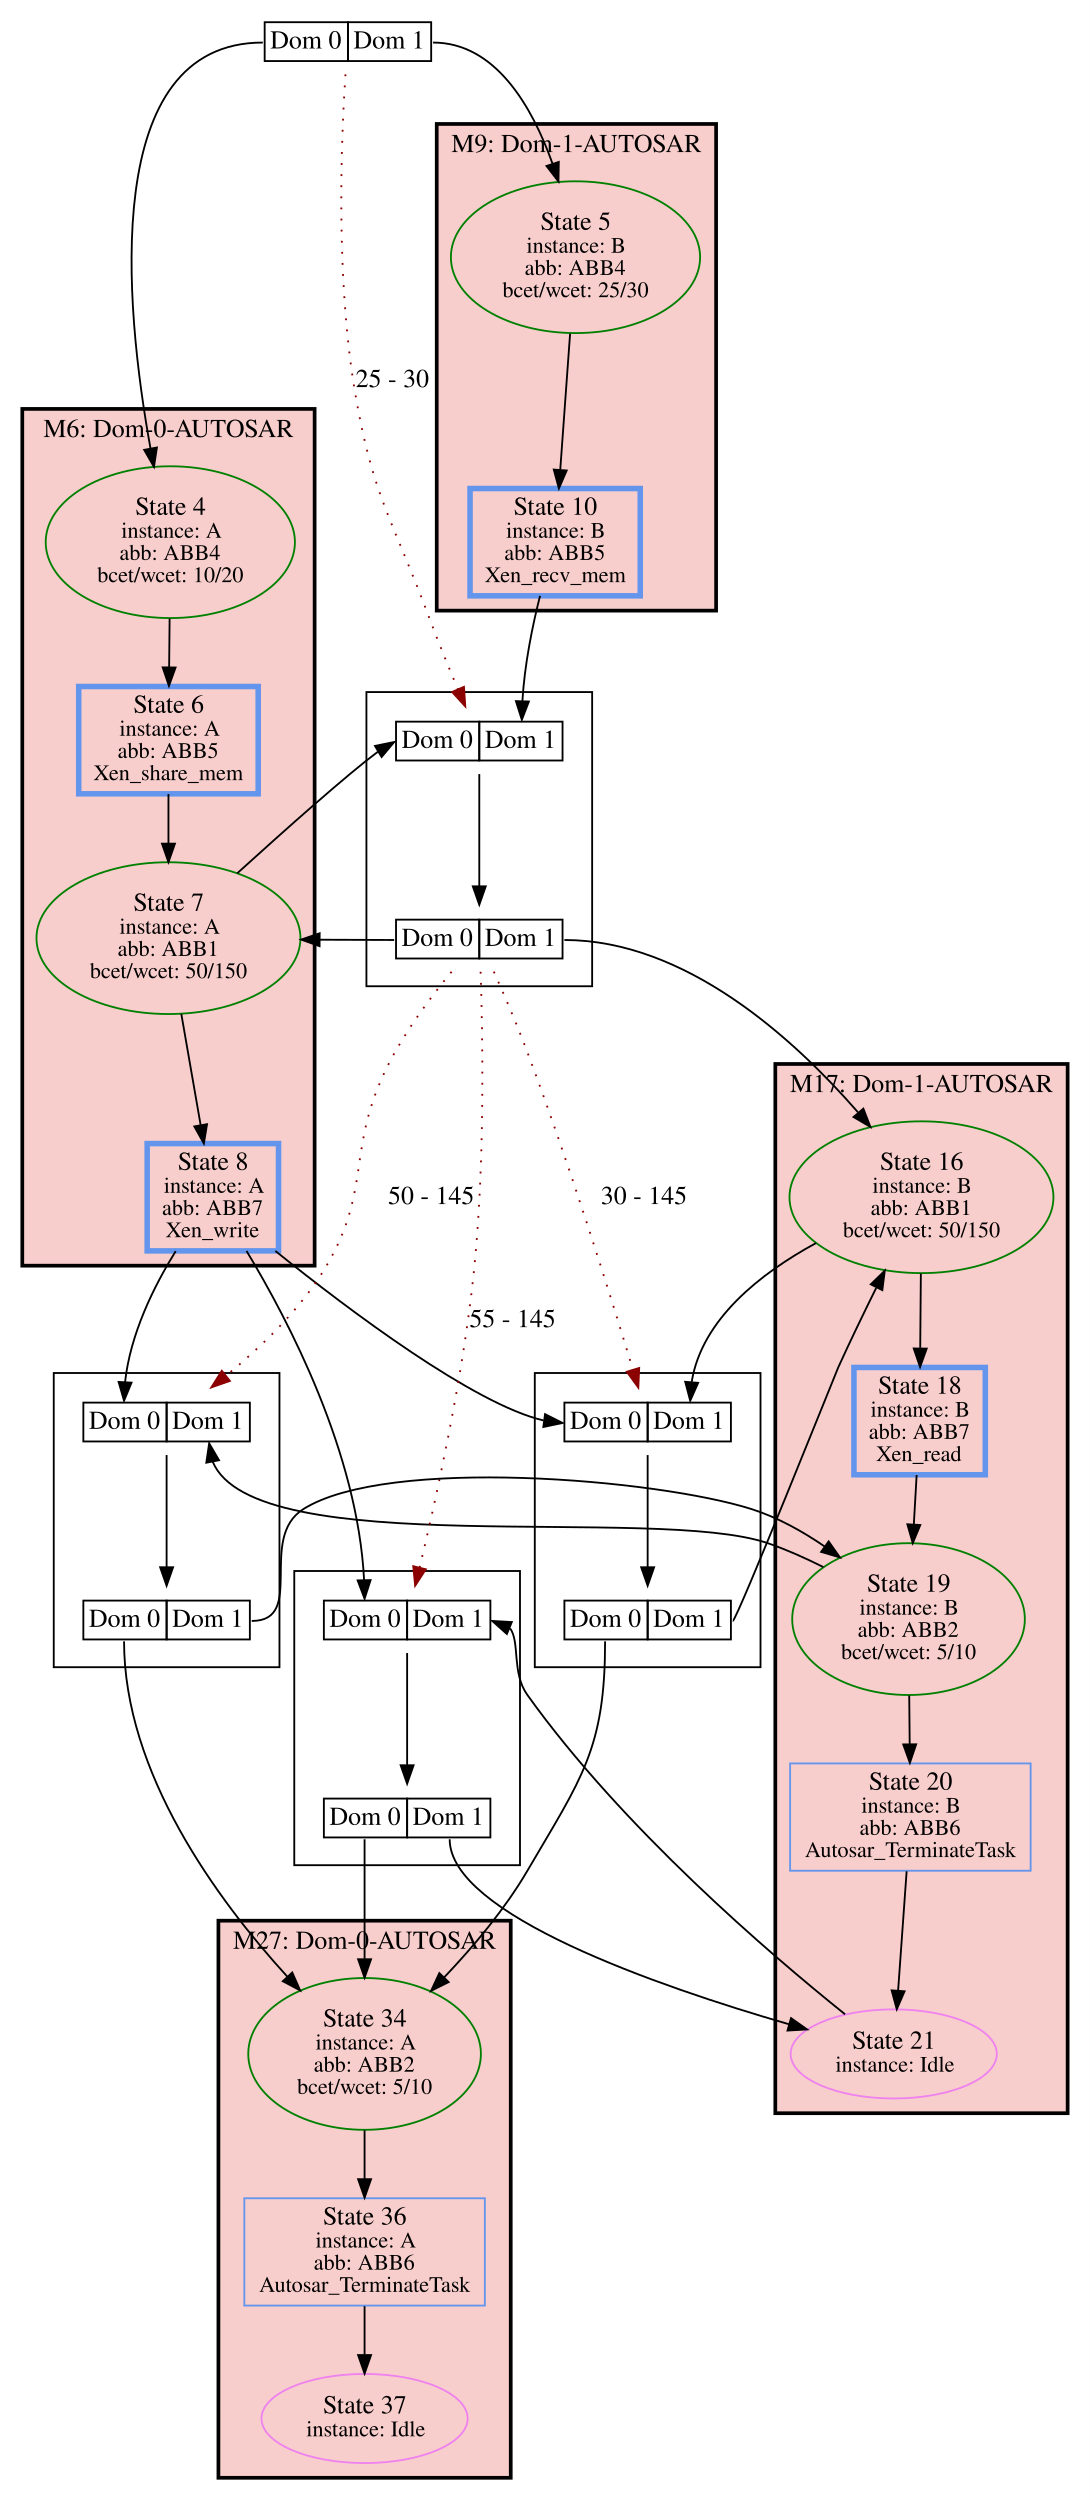
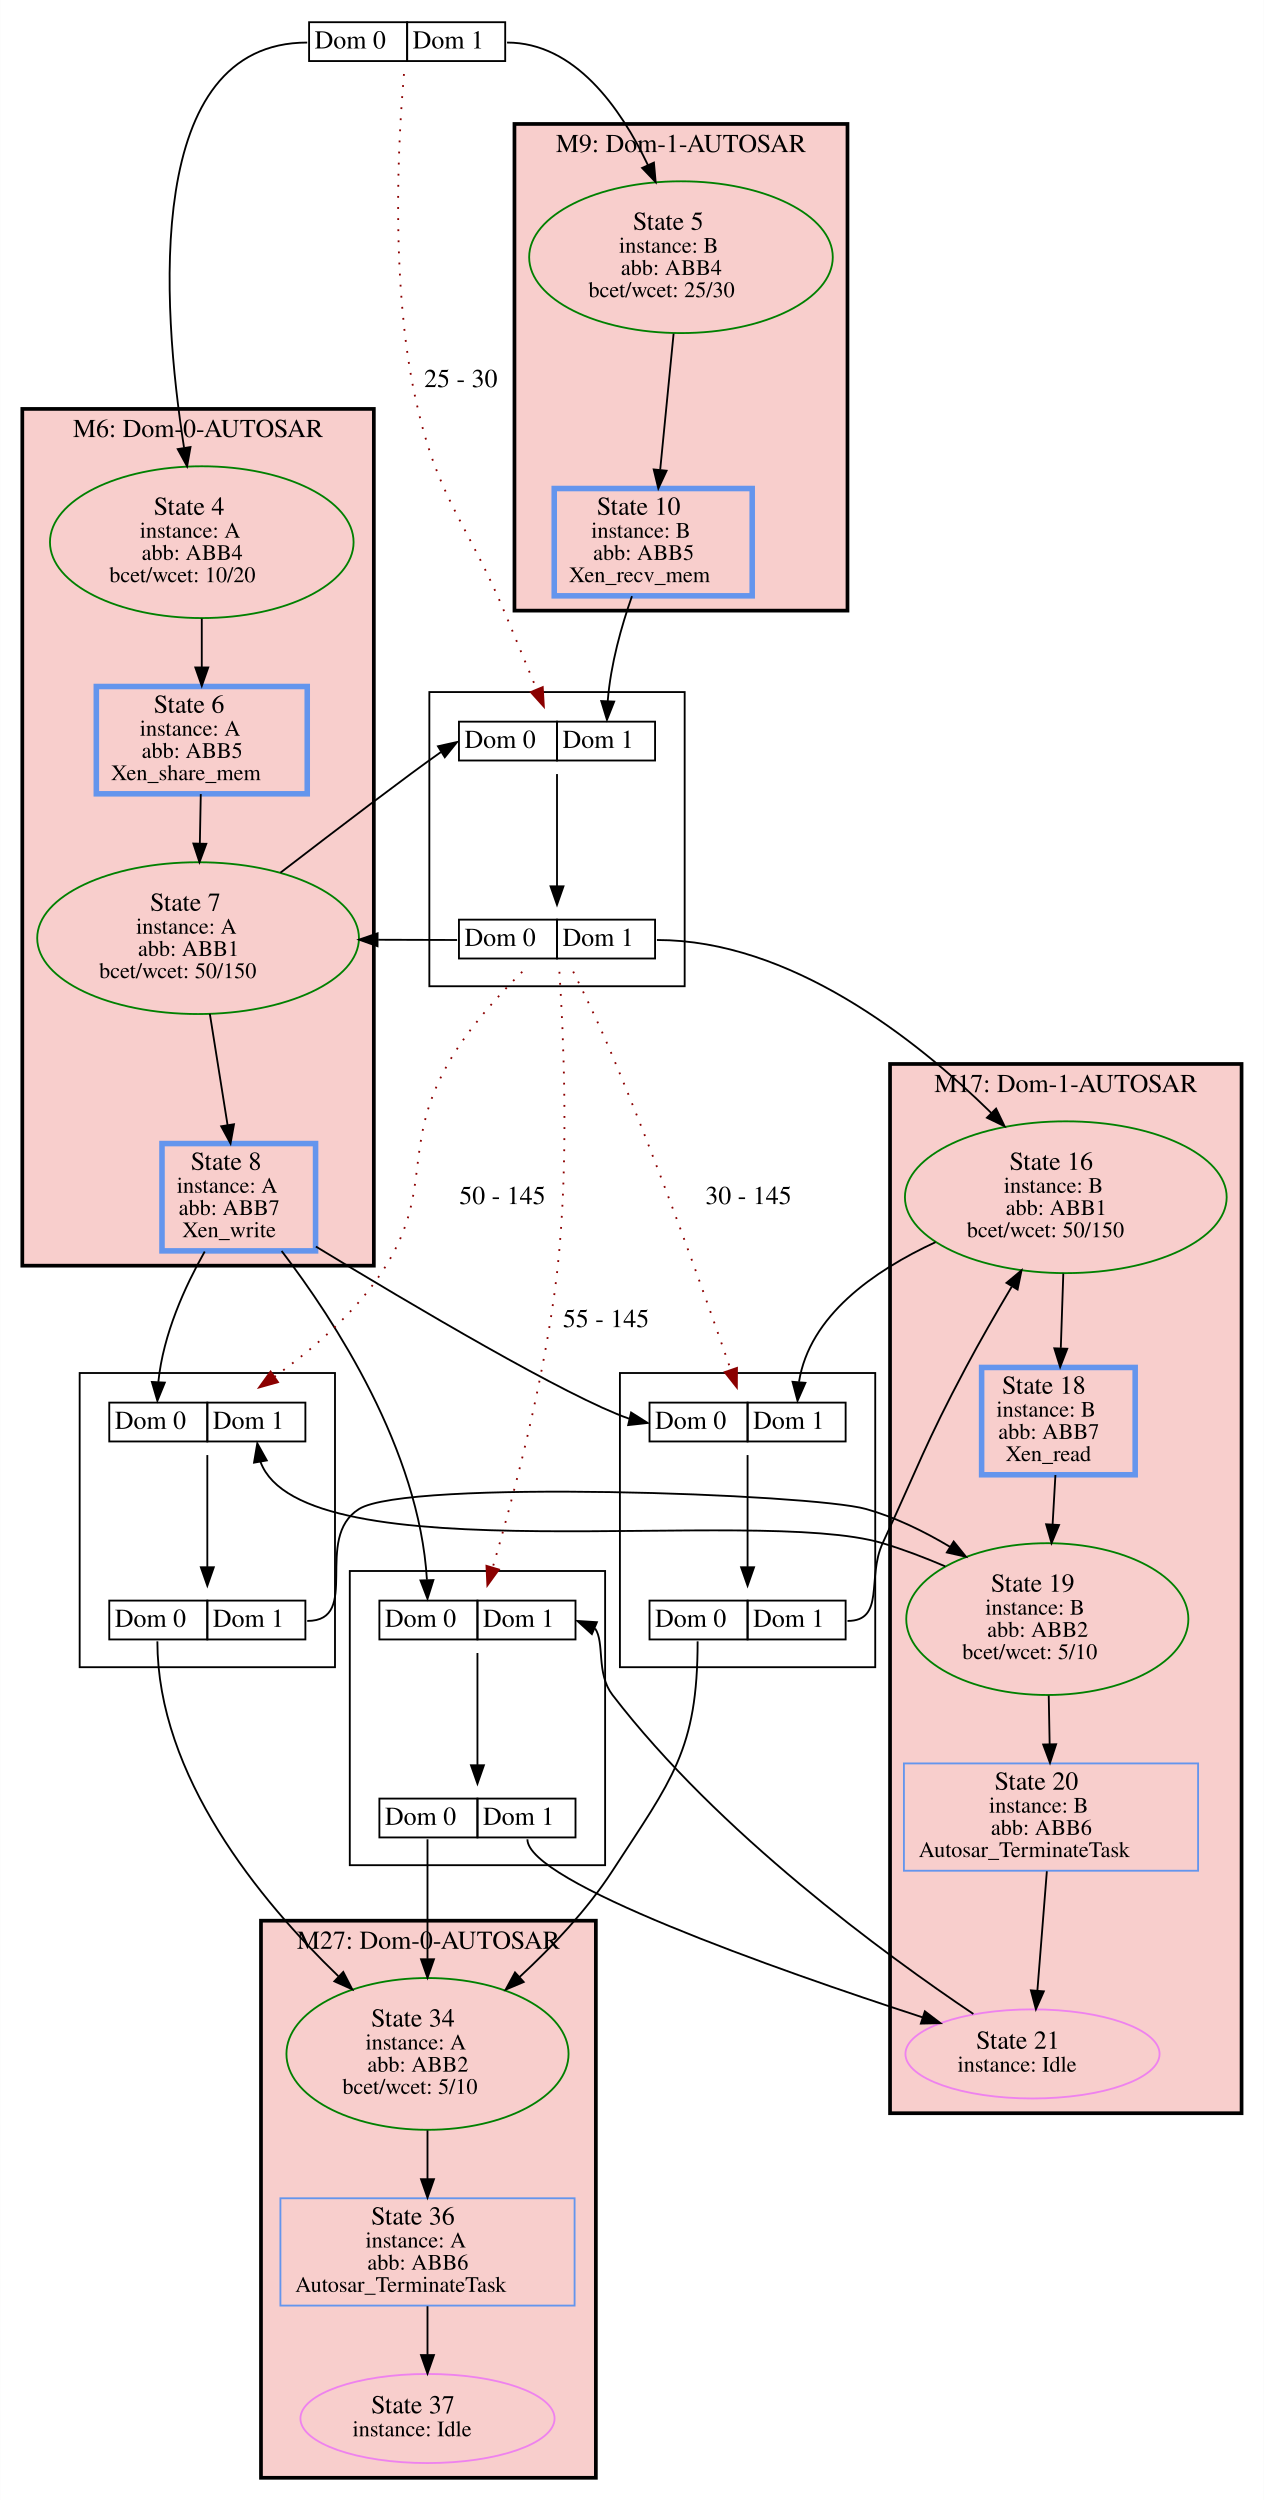
- <svg xmlns="http://www.w3.org/2000/svg" xmlns:xlink="http://www.w3.org/1999/xlink" width="589pt" height="1351pt" viewBox="0.00 0.00 589.00 1351.23">
+ <svg xmlns="http://www.w3.org/2000/svg" xmlns:xlink="http://www.w3.org/1999/xlink" width="683pt" height="1351pt" viewBox="0.00 0.00 683.00 1351.23">
  <g id="graph0" class="graph" transform="scale(1 1) rotate(0) translate(4 1347.23)">
-     <polygon fill="white" stroke="transparent" points="-4,4 -4,-1347.23 585,-1347.23 585,4 -4,4" />
+     <polygon fill="white" stroke="transparent" points="-4,4 -4,-1347.23 679,-1347.23 679,4 -4,4" />
    <g id="clust1" class="cluster">
-       <polygon fill="#f8cecc" stroke="black" stroke-width="2" points="8,-663.14 8,-1126.21 166,-1126.21 166,-663.14 8,-663.14" />
-       <text text-anchor="middle" x="87" y="-1111.01" font-family="Times,serif" font-size="14.00">M6: Dom-0-AUTOSAR</text>
+       <polygon fill="#f8cecc" stroke="black" stroke-width="2" points="8,-663.14 8,-1126.21 198,-1126.21 198,-663.14 8,-663.14" />
+       <text text-anchor="middle" x="103" y="-1111.01" font-family="Times,serif" font-size="14.00">M6: Dom-0-AUTOSAR</text>
    </g>
    <g id="clust2" class="cluster">
-       <polygon fill="#f8cecc" stroke="black" stroke-width="2" points="232,-1017.19 232,-1280.23 383,-1280.23 383,-1017.19 232,-1017.19" />
-       <text text-anchor="middle" x="307.5" y="-1265.03" font-family="Times,serif" font-size="14.00">M9: Dom-1-AUTOSAR</text>
+       <polygon fill="#f8cecc" stroke="black" stroke-width="2" points="274,-1017.19 274,-1280.23 454,-1280.23 454,-1017.19 274,-1017.19" />
+       <text text-anchor="middle" x="364" y="-1265.03" font-family="Times,serif" font-size="14.00">M9: Dom-1-AUTOSAR</text>
    </g>
    <g id="clust3" class="cluster">
-       <polygon fill="#f8cecc" stroke="black" stroke-width="2" points="415,-205.05 415,-772.16 573,-772.16 573,-205.05 415,-205.05" />
-       <text text-anchor="middle" x="494" y="-756.96" font-family="Times,serif" font-size="14.00">M17: Dom-1-AUTOSAR</text>
+       <polygon fill="#f8cecc" stroke="black" stroke-width="2" points="477,-205.05 477,-772.16 667,-772.16 667,-205.05 477,-205.05" />
+       <text text-anchor="middle" x="572" y="-756.96" font-family="Times,serif" font-size="14.00">M17: Dom-1-AUTOSAR</text>
    </g>
    <g id="clust4" class="cluster">
-       <polygon fill="#f8cecc" stroke="black" stroke-width="2" points="114,-8 114,-309.11 272,-309.11 272,-8 114,-8" />
-       <text text-anchor="middle" x="193" y="-293.91" font-family="Times,serif" font-size="14.00">M27: Dom-0-AUTOSAR</text>
+       <polygon fill="#f8cecc" stroke="black" stroke-width="2" points="137,-8 137,-309.11 318,-309.11 318,-8 137,-8" />
+       <text text-anchor="middle" x="227.5" y="-293.91" font-family="Times,serif" font-size="14.00">M27: Dom-0-AUTOSAR</text>
    </g>
    <g id="clust5" class="cluster">
-       <polygon fill="none" stroke="black" points="194,-814.17 194,-973.18 316,-973.18 316,-814.17 194,-814.17" />
+       <polygon fill="none" stroke="black" points="228,-814.17 228,-973.18 366,-973.18 366,-814.17 228,-814.17" />
    </g>
    <g id="clust6" class="cluster">
-       <polygon fill="none" stroke="black" points="25,-446.12 25,-605.13 147,-605.13 147,-446.12 25,-446.12" />
+       <polygon fill="none" stroke="black" points="331,-446.12 331,-605.13 469,-605.13 469,-446.12 331,-446.12" />
    </g>
    <g id="clust7" class="cluster">
-       <polygon fill="none" stroke="black" points="285,-446.12 285,-605.13 407,-605.13 407,-446.12 285,-446.12" />
+       <polygon fill="none" stroke="black" points="39,-446.12 39,-605.13 177,-605.13 177,-446.12 39,-446.12" />
    </g>
    <g id="clust8" class="cluster">
-       <polygon fill="none" stroke="black" points="155,-339.11 155,-498.12 277,-498.12 277,-339.11 155,-339.11" />
+       <polygon fill="none" stroke="black" points="185,-339.11 185,-498.12 323,-498.12 323,-339.11 185,-339.11" />
    </g>
    <g id="node1" class="node">
      <g id="a_node1">
        <a xlink:title="1">
-           <polygon fill="none" stroke="black" points="139,-1314.23 139,-1335.23 184,-1335.23 184,-1314.23 139,-1314.23" />
-           <text text-anchor="start" x="142" y="-1321.03" font-family="Times,serif" font-size="14.00">Dom 0</text>
-           <polygon fill="none" stroke="black" points="184,-1314.23 184,-1335.23 229,-1335.23 229,-1314.23 184,-1314.23" />
-           <text text-anchor="start" x="187" y="-1321.03" font-family="Times,serif" font-size="14.00">Dom 1</text>
+           <polygon fill="none" stroke="black" points="163,-1314.23 163,-1335.23 216,-1335.23 216,-1314.23 163,-1314.23" />
+           <text text-anchor="start" x="166" y="-1321.03" font-family="Times,serif" font-size="14.00">Dom 0</text>
+           <polygon fill="none" stroke="black" points="216,-1314.23 216,-1335.23 269,-1335.23 269,-1314.23 216,-1314.23" />
+           <text text-anchor="start" x="219" y="-1321.03" font-family="Times,serif" font-size="14.00">Dom 1</text>
        </a>
      </g>
    </g>
    <g id="node2" class="node">
      <g id="a_node2">
        <a xlink:title="2">
-           <ellipse fill="none" stroke="green" cx="88" cy="-1054.19" rx="67.35" ry="41.02" />
-           <text text-anchor="start" x="69" y="-1068.99" font-family="Times,serif" font-size="14.00">State 4</text>
-           <text text-anchor="start" x="61.5" y="-1056.59" font-family="Times,serif" font-size="12.00">instance: A</text>
-           <text text-anchor="start" x="60.5" y="-1044.59" font-family="Times,serif" font-size="12.00">abb: ABB4</text>
-           <text text-anchor="start" x="48.5" y="-1032.59" font-family="Times,serif" font-size="12.00">bcet/wcet: 10/20</text>
+           <ellipse fill="none" stroke="green" cx="105" cy="-1054.19" rx="82.05" ry="41.02" />
+           <text text-anchor="start" x="79" y="-1068.99" font-family="Times,serif" font-size="14.00">State 4</text>
+           <text text-anchor="start" x="71.5" y="-1056.59" font-family="Times,serif" font-size="12.00">instance: A</text>
+           <text text-anchor="start" x="72.5" y="-1044.59" font-family="Times,serif" font-size="12.00">abb: ABB4</text>
+           <text text-anchor="start" x="55" y="-1032.59" font-family="Times,serif" font-size="12.00">bcet/wcet: 10/20</text>
        </a>
      </g>
    </g>
    <g id="edge1" class="edge">
-       <path fill="none" stroke="black" d="M138,-1324.23C49.8,-1324.23 63.23,-1182.72 77.27,-1104.96" />
-       <polygon fill="black" stroke="black" points="80.76,-1105.36 79.16,-1094.89 73.88,-1104.08 80.76,-1105.36" />
+       <path fill="none" stroke="black" d="M162,-1324.23C73.47,-1324.23 83.28,-1183.08 95.42,-1105.26" />
+       <polygon fill="black" stroke="black" points="98.91,-1105.61 97.06,-1095.18 92,-1104.49 98.91,-1105.61" />
    </g>
    <g id="node7" class="node">
      <g id="a_node7">
        <a xlink:title="7">
-           <ellipse fill="none" stroke="green" cx="307" cy="-1208.22" rx="67.35" ry="41.02" />
-           <text text-anchor="start" x="288" y="-1223.02" font-family="Times,serif" font-size="14.00">State 5</text>
-           <text text-anchor="start" x="280.5" y="-1210.62" font-family="Times,serif" font-size="12.00">instance: B</text>
-           <text text-anchor="start" x="279.5" y="-1198.62" font-family="Times,serif" font-size="12.00">abb: ABB4</text>
-           <text text-anchor="start" x="267.5" y="-1186.62" font-family="Times,serif" font-size="12.00">bcet/wcet: 25/30</text>
+           <ellipse fill="none" stroke="green" cx="364" cy="-1208.22" rx="82.05" ry="41.02" />
+           <text text-anchor="start" x="338" y="-1223.02" font-family="Times,serif" font-size="14.00">State 5</text>
+           <text text-anchor="start" x="330.5" y="-1210.62" font-family="Times,serif" font-size="12.00">instance: B</text>
+           <text text-anchor="start" x="331.5" y="-1198.62" font-family="Times,serif" font-size="12.00">abb: ABB4</text>
+           <text text-anchor="start" x="314" y="-1186.62" font-family="Times,serif" font-size="12.00">bcet/wcet: 25/30</text>
        </a>
      </g>
    </g>
    <g id="edge2" class="edge">
-       <path fill="none" stroke="black" d="M230,-1324.23C263.64,-1324.23 283.52,-1289.82 294.62,-1258.65" />
-       <polygon fill="black" stroke="black" points="297.96,-1259.71 297.79,-1249.12 291.32,-1257.5 297.96,-1259.71" />
+       <path fill="none" stroke="black" d="M270,-1324.23C306.38,-1324.23 331.21,-1289.3 346.17,-1257.94" />
+       <polygon fill="black" stroke="black" points="349.38,-1259.35 350.32,-1248.8 343,-1256.46 349.38,-1259.35" />
    </g>
    <g id="node16" class="node">
      <g id="a_node16">
        <a xlink:title="10">
-           <polygon fill="none" stroke="black" points="210,-936.18 210,-957.18 255,-957.18 255,-936.18 210,-936.18" />
-           <text text-anchor="start" x="213" y="-942.98" font-family="Times,serif" font-size="14.00">Dom 0</text>
-           <polygon fill="none" stroke="black" points="255,-936.18 255,-957.18 300,-957.18 300,-936.18 255,-936.18" />
-           <text text-anchor="start" x="258" y="-942.98" font-family="Times,serif" font-size="14.00">Dom 1</text>
+           <polygon fill="none" stroke="black" points="244,-936.18 244,-957.18 297,-957.18 297,-936.18 244,-936.18" />
+           <text text-anchor="start" x="247" y="-942.98" font-family="Times,serif" font-size="14.00">Dom 0</text>
+           <polygon fill="none" stroke="black" points="297,-936.18 297,-957.18 350,-957.18 350,-936.18 297,-936.18" />
+           <text text-anchor="start" x="300" y="-942.98" font-family="Times,serif" font-size="14.00">Dom 1</text>
        </a>
      </g>
    </g>
    <g id="edge3" class="edge">
-       <path fill="none" stroke="darkred" stroke-dasharray="1,5" d="M182.67,-1307.03C180.44,-1273.5 177.19,-1197.13 188,-1134.21 197.59,-1078.37 208.23,-1066.27 228,-1013.18 232.76,-1000.39 238.51,-986.38 243.48,-974.66" />
-       <polygon fill="darkred" stroke="darkred" points="246.71,-975.99 247.43,-965.42 240.28,-973.24 246.71,-975.99" />
-       <text text-anchor="middle" x="208" y="-1138.01" font-family="Times,serif" font-size="14.00">25 - 30</text>
+       <path fill="none" stroke="darkred" stroke-dasharray="1,5" d="M214.28,-1307.22C211.35,-1273.68 206.88,-1196.86 220,-1134.21 231.93,-1077.24 247.73,-1066.95 270,-1013.18 275.26,-1000.48 281.11,-986.39 286.02,-974.58" />
+       <polygon fill="darkred" stroke="darkred" points="289.28,-975.86 289.89,-965.28 282.81,-973.17 289.28,-975.86" />
+       <text text-anchor="middle" x="245" y="-1138.01" font-family="Times,serif" font-size="14.00">25 - 30</text>
    </g>
    <g id="node3" class="node">
      <g id="a_node3">
        <a xlink:title="3">
-           <polygon fill="none" stroke="cornflowerblue" stroke-width="3" points="135.5,-976.18 38.5,-976.18 38.5,-918.18 135.5,-918.18 135.5,-976.18" />
-           <text text-anchor="start" x="68" y="-961.98" font-family="Times,serif" font-size="14.00">State 6</text>
-           <text text-anchor="start" x="60.5" y="-949.58" font-family="Times,serif" font-size="12.00">instance: A</text>
-           <text text-anchor="start" x="59.5" y="-937.58" font-family="Times,serif" font-size="12.00">abb: ABB5</text>
-           <text text-anchor="start" x="46.5" y="-925.58" font-family="Times,serif" font-size="12.00">Xen_share_mem</text>
+           <polygon fill="none" stroke="cornflowerblue" stroke-width="3" points="162,-976.18 48,-976.18 48,-918.18 162,-918.18 162,-976.18" />
+           <text text-anchor="start" x="79" y="-961.98" font-family="Times,serif" font-size="14.00">State 6</text>
+           <text text-anchor="start" x="71.5" y="-949.58" font-family="Times,serif" font-size="12.00">instance: A</text>
+           <text text-anchor="start" x="72.5" y="-937.58" font-family="Times,serif" font-size="12.00">abb: ABB5</text>
+           <text text-anchor="start" x="56" y="-925.58" font-family="Times,serif" font-size="12.00">Xen_share_mem</text>
        </a>
      </g>
    </g>
    <g id="edge4" class="edge">
-       <path fill="none" stroke="black" d="M87.62,-1012.89C87.53,-1004.26 87.45,-995.16 87.37,-986.59" />
-       <polygon fill="black" stroke="black" points="90.86,-986.45 87.27,-976.49 83.87,-986.52 90.86,-986.45" />
+       <path fill="none" stroke="black" d="M105,-1012.89C105,-1004.26 105,-995.16 105,-986.59" />
+       <polygon fill="black" stroke="black" points="108.5,-986.49 105,-976.49 101.5,-986.49 108.5,-986.49" />
    </g>
    <g id="node4" class="node">
      <g id="a_node4">
        <a xlink:title="4">
-           <ellipse fill="none" stroke="green" cx="87" cy="-840.17" rx="71.34" ry="41.02" />
-           <text text-anchor="start" x="68" y="-854.97" font-family="Times,serif" font-size="14.00">State 7</text>
-           <text text-anchor="start" x="60.5" y="-842.57" font-family="Times,serif" font-size="12.00">instance: A</text>
-           <text text-anchor="start" x="59.5" y="-830.57" font-family="Times,serif" font-size="12.00">abb: ABB1</text>
-           <text text-anchor="start" x="44.5" y="-818.57" font-family="Times,serif" font-size="12.00">bcet/wcet: 50/150</text>
+           <ellipse fill="none" stroke="green" cx="103" cy="-840.17" rx="86.95" ry="41.02" />
+           <text text-anchor="start" x="77" y="-854.97" font-family="Times,serif" font-size="14.00">State 7</text>
+           <text text-anchor="start" x="69.5" y="-842.57" font-family="Times,serif" font-size="12.00">instance: A</text>
+           <text text-anchor="start" x="70.5" y="-830.57" font-family="Times,serif" font-size="12.00">abb: ABB1</text>
+           <text text-anchor="start" x="49.5" y="-818.57" font-family="Times,serif" font-size="12.00">bcet/wcet: 50/150</text>
        </a>
      </g>
    </g>
    <g id="edge5" class="edge">
-       <path fill="none" stroke="black" d="M87,-918.04C87,-909.83 87,-900.6 87,-891.46" />
-       <polygon fill="black" stroke="black" points="90.5,-891.23 87,-881.23 83.5,-891.23 90.5,-891.23" />
+       <path fill="none" stroke="black" d="M104.46,-918.04C104.31,-909.83 104.13,-900.6 103.96,-891.46" />
+       <polygon fill="black" stroke="black" points="107.45,-891.16 103.76,-881.23 100.45,-891.3 107.45,-891.16" />
    </g>
    <g id="node5" class="node">
      <g id="a_node5">
        <a xlink:title="5">
-           <polygon fill="none" stroke="cornflowerblue" stroke-width="3" points="146.5,-729.14 75.5,-729.14 75.5,-671.14 146.5,-671.14 146.5,-729.14" />
-           <text text-anchor="start" x="92" y="-714.94" font-family="Times,serif" font-size="14.00">State 8</text>
-           <text text-anchor="start" x="84.5" y="-702.54" font-family="Times,serif" font-size="12.00">instance: A</text>
-           <text text-anchor="start" x="83.5" y="-690.54" font-family="Times,serif" font-size="12.00">abb: ABB7</text>
-           <text text-anchor="start" x="85.5" y="-678.54" font-family="Times,serif" font-size="12.00">Xen_write</text>
+           <polygon fill="none" stroke="cornflowerblue" stroke-width="3" points="166.5,-729.14 83.5,-729.14 83.5,-671.14 166.5,-671.14 166.5,-729.14" />
+           <text text-anchor="start" x="99" y="-714.94" font-family="Times,serif" font-size="14.00">State 8</text>
+           <text text-anchor="start" x="91.5" y="-702.54" font-family="Times,serif" font-size="12.00">instance: A</text>
+           <text text-anchor="start" x="92.5" y="-690.54" font-family="Times,serif" font-size="12.00">abb: ABB7</text>
+           <text text-anchor="start" x="94.5" y="-678.54" font-family="Times,serif" font-size="12.00">Xen_write</text>
        </a>
      </g>
    </g>
    <g id="edge6" class="edge">
-       <path fill="none" stroke="black" d="M93.94,-799.25C97.24,-780.3 101.15,-757.78 104.4,-739.09" />
-       <polygon fill="black" stroke="black" points="107.86,-739.61 106.13,-729.16 100.97,-738.41 107.86,-739.61" />
+       <path fill="none" stroke="black" d="M109.36,-799.25C112.38,-780.3 115.97,-757.78 118.95,-739.09" />
+       <polygon fill="black" stroke="black" points="122.42,-739.58 120.54,-729.16 115.5,-738.48 122.42,-739.58" />
    </g>
    <g id="edge7" class="edge">
-       <path fill="none" stroke="black" d="M124.2,-875.26C150.62,-899.22 184.14,-929.03 200.18,-940.92" />
-       <polygon fill="black" stroke="black" points="198.62,-944.07 209,-946.18 202.2,-938.06 198.62,-944.07" />
+       <path fill="none" stroke="black" d="M147.52,-875.55C178.5,-899.36 217.2,-928.83 234.3,-940.78" />
+       <polygon fill="black" stroke="black" points="232.66,-943.88 243,-946.18 236.35,-937.93 232.66,-943.88" />
    </g>
    <g id="node18" class="node">
      <g id="a_node18">
        <a xlink:title="18">
-           <polygon fill="none" stroke="black" points="41,-568.13 41,-589.13 86,-589.13 86,-568.13 41,-568.13" />
-           <text text-anchor="start" x="44" y="-574.93" font-family="Times,serif" font-size="14.00">Dom 0</text>
-           <polygon fill="none" stroke="black" points="86,-568.13 86,-589.13 131,-589.13 131,-568.13 86,-568.13" />
-           <text text-anchor="start" x="89" y="-574.93" font-family="Times,serif" font-size="14.00">Dom 1</text>
+           <polygon fill="none" stroke="black" points="347,-568.13 347,-589.13 400,-589.13 400,-568.13 347,-568.13" />
+           <text text-anchor="start" x="350" y="-574.93" font-family="Times,serif" font-size="14.00">Dom 0</text>
+           <polygon fill="none" stroke="black" points="400,-568.13 400,-589.13 453,-589.13 453,-568.13 400,-568.13" />
+           <text text-anchor="start" x="403" y="-574.93" font-family="Times,serif" font-size="14.00">Dom 1</text>
        </a>
      </g>
    </g>
    <g id="edge8" class="edge">
-       <path fill="none" stroke="black" d="M90.92,-671.01C79.26,-652.23 66.33,-626.25 63.54,-600.13" />
-       <polygon fill="black" stroke="black" points="67.04,-599.93 63,-590.13 60.05,-600.31 67.04,-599.93" />
+       <path fill="none" stroke="black" d="M166.66,-673.48C218.21,-642.12 303.17,-591.82 335.92,-580.46" />
+       <polygon fill="black" stroke="black" points="337.04,-583.79 346,-578.13 335.47,-576.97 337.04,-583.79" />
    </g>
    <g id="node20" class="node">
      <g id="a_node20">
        <a xlink:title="20">
-           <polygon fill="none" stroke="black" points="301,-568.13 301,-589.13 346,-589.13 346,-568.13 301,-568.13" />
-           <text text-anchor="start" x="304" y="-574.93" font-family="Times,serif" font-size="14.00">Dom 0</text>
-           <polygon fill="none" stroke="black" points="346,-568.13 346,-589.13 391,-589.13 391,-568.13 346,-568.13" />
-           <text text-anchor="start" x="349" y="-574.93" font-family="Times,serif" font-size="14.00">Dom 1</text>
+           <polygon fill="none" stroke="black" points="55,-568.13 55,-589.13 108,-589.13 108,-568.13 55,-568.13" />
+           <text text-anchor="start" x="58" y="-574.93" font-family="Times,serif" font-size="14.00">Dom 0</text>
+           <polygon fill="none" stroke="black" points="108,-568.13 108,-589.13 161,-589.13 161,-568.13 108,-568.13" />
+           <text text-anchor="start" x="111" y="-574.93" font-family="Times,serif" font-size="14.00">Dom 1</text>
        </a>
      </g>
    </g>
    <g id="edge9" class="edge">
-       <path fill="none" stroke="black" d="M144.79,-671.08C185.25,-638.54 252.23,-588.24 289.79,-579.46" />
-       <polygon fill="black" stroke="black" points="290.54,-582.89 300,-578.13 289.63,-575.95 290.54,-582.89" />
+       <path fill="none" stroke="black" d="M106.59,-670.79C95.95,-651.98 84.15,-626.11 81.53,-600.36" />
+       <polygon fill="black" stroke="black" points="85.02,-599.94 81,-590.13 78.03,-600.3 85.02,-599.94" />
    </g>
    <g id="node22" class="node">
      <g id="a_node22">
        <a xlink:title="22">
-           <polygon fill="none" stroke="black" points="171,-461.12 171,-482.12 216,-482.12 216,-461.12 171,-461.12" />
-           <text text-anchor="start" x="174" y="-467.92" font-family="Times,serif" font-size="14.00">Dom 0</text>
-           <polygon fill="none" stroke="black" points="216,-461.12 216,-482.12 261,-482.12 261,-461.12 216,-461.12" />
-           <text text-anchor="start" x="219" y="-467.92" font-family="Times,serif" font-size="14.00">Dom 1</text>
+           <polygon fill="none" stroke="black" points="201,-461.12 201,-482.12 254,-482.12 254,-461.12 201,-461.12" />
+           <text text-anchor="start" x="204" y="-467.92" font-family="Times,serif" font-size="14.00">Dom 0</text>
+           <polygon fill="none" stroke="black" points="254,-461.12 254,-482.12 307,-482.12 307,-461.12 254,-461.12" />
+           <text text-anchor="start" x="257" y="-467.92" font-family="Times,serif" font-size="14.00">Dom 1</text>
        </a>
      </g>
    </g>
    <g id="edge10" class="edge">
-       <path fill="none" stroke="black" d="M129.2,-671.09C152.22,-632.95 189.32,-561.62 192.74,-493.19" />
-       <polygon fill="black" stroke="black" points="196.25,-493.21 193,-483.12 189.25,-493.03 196.25,-493.21" />
+       <path fill="none" stroke="black" d="M148.15,-671.1C176.83,-633.54 222.47,-563.5 226.69,-493.45" />
+       <polygon fill="black" stroke="black" points="230.19,-493.22 227,-483.12 223.2,-493.01 230.19,-493.22" />
    </g>
    <g id="node6" class="node">
      <g id="a_node6">
        <a xlink:title="8">
-           <polygon fill="none" stroke="cornflowerblue" stroke-width="3" points="342,-1083.19 250,-1083.19 250,-1025.19 342,-1025.19 342,-1083.19" />
-           <text text-anchor="start" x="273.5" y="-1068.99" font-family="Times,serif" font-size="14.00">State 10</text>
-           <text text-anchor="start" x="269.5" y="-1056.59" font-family="Times,serif" font-size="12.00">instance: B</text>
-           <text text-anchor="start" x="268.5" y="-1044.59" font-family="Times,serif" font-size="12.00">abb: ABB5</text>
-           <text text-anchor="start" x="258" y="-1032.59" font-family="Times,serif" font-size="12.00">Xen_recv_mem</text>
+           <polygon fill="none" stroke="cornflowerblue" stroke-width="3" points="402.5,-1083.19 295.5,-1083.19 295.5,-1025.19 402.5,-1025.19 402.5,-1083.19" />
+           <text text-anchor="start" x="318.5" y="-1068.99" font-family="Times,serif" font-size="14.00">State 10</text>
+           <text text-anchor="start" x="315.5" y="-1056.59" font-family="Times,serif" font-size="12.00">instance: B</text>
+           <text text-anchor="start" x="316.5" y="-1044.59" font-family="Times,serif" font-size="12.00">abb: ABB5</text>
+           <text text-anchor="start" x="303.5" y="-1032.59" font-family="Times,serif" font-size="12.00">Xen_recv_mem</text>
        </a>
      </g>
    </g>
    <g id="edge12" class="edge">
-       <path fill="none" stroke="black" d="M287.84,-1025.19C283.77,-1009.12 279.46,-988.21 278.3,-968.21" />
-       <polygon fill="black" stroke="black" points="281.8,-968.07 278,-958.18 274.8,-968.28 281.8,-968.07" />
+       <path fill="none" stroke="black" d="M337.52,-1025.01C331.9,-1009.06 326,-988.34 324.41,-968.27" />
+       <polygon fill="black" stroke="black" points="327.91,-968.03 324,-958.18 320.91,-968.32 327.91,-968.03" />
    </g>
    <g id="edge11" class="edge">
-       <path fill="none" stroke="black" d="M304.08,-1166.88C302.43,-1144.1 300.38,-1115.79 298.76,-1093.37" />
-       <polygon fill="black" stroke="black" points="302.24,-1092.93 298.03,-1083.21 295.26,-1093.43 302.24,-1092.93" />
+       <path fill="none" stroke="black" d="M360.02,-1166.88C357.77,-1144.1 354.98,-1115.79 352.77,-1093.37" />
+       <polygon fill="black" stroke="black" points="356.23,-1092.81 351.76,-1083.21 349.26,-1093.5 356.23,-1092.81" />
    </g>
    <g id="node8" class="node">
      <g id="a_node8">
        <a xlink:title="12">
-           <ellipse fill="none" stroke="green" cx="494" cy="-700.14" rx="71.34" ry="41.02" />
-           <text text-anchor="start" x="471.5" y="-714.94" font-family="Times,serif" font-size="14.00">State 16</text>
-           <text text-anchor="start" x="467.5" y="-702.54" font-family="Times,serif" font-size="12.00">instance: B</text>
-           <text text-anchor="start" x="466.5" y="-690.54" font-family="Times,serif" font-size="12.00">abb: ABB1</text>
-           <text text-anchor="start" x="451.5" y="-678.54" font-family="Times,serif" font-size="12.00">bcet/wcet: 50/150</text>
+           <ellipse fill="none" stroke="green" cx="572" cy="-700.14" rx="86.95" ry="41.02" />
+           <text text-anchor="start" x="541.5" y="-714.94" font-family="Times,serif" font-size="14.00">State 16</text>
+           <text text-anchor="start" x="538.5" y="-702.54" font-family="Times,serif" font-size="12.00">instance: B</text>
+           <text text-anchor="start" x="539.5" y="-690.54" font-family="Times,serif" font-size="12.00">abb: ABB1</text>
+           <text text-anchor="start" x="518.5" y="-678.54" font-family="Times,serif" font-size="12.00">bcet/wcet: 50/150</text>
        </a>
      </g>
    </g>
    <g id="node9" class="node">
      <g id="a_node9">
        <a xlink:title="13">
-           <polygon fill="none" stroke="cornflowerblue" stroke-width="3" points="528.5,-608.13 457.5,-608.13 457.5,-550.13 528.5,-550.13 528.5,-608.13" />
-           <text text-anchor="start" x="470.5" y="-593.93" font-family="Times,serif" font-size="14.00">State 18</text>
-           <text text-anchor="start" x="466.5" y="-581.53" font-family="Times,serif" font-size="12.00">instance: B</text>
-           <text text-anchor="start" x="465.5" y="-569.53" font-family="Times,serif" font-size="12.00">abb: ABB7</text>
-           <text text-anchor="start" x="469.5" y="-557.53" font-family="Times,serif" font-size="12.00">Xen_read</text>
+           <polygon fill="none" stroke="cornflowerblue" stroke-width="3" points="609.5,-608.13 526.5,-608.13 526.5,-550.13 609.5,-550.13 609.5,-608.13" />
+           <text text-anchor="start" x="537.5" y="-593.93" font-family="Times,serif" font-size="14.00">State 18</text>
+           <text text-anchor="start" x="534.5" y="-581.53" font-family="Times,serif" font-size="12.00">instance: B</text>
+           <text text-anchor="start" x="535.5" y="-569.53" font-family="Times,serif" font-size="12.00">abb: ABB7</text>
+           <text text-anchor="start" x="539.5" y="-557.53" font-family="Times,serif" font-size="12.00">Xen_read</text>
        </a>
      </g>
    </g>
    <g id="edge19" class="edge">
-       <path fill="none" stroke="black" d="M493.66,-658.85C493.55,-645.89 493.43,-631.57 493.32,-618.73" />
-       <polygon fill="black" stroke="black" points="496.82,-618.33 493.24,-608.36 489.82,-618.39 496.82,-618.33" />
+       <path fill="none" stroke="black" d="M570.65,-658.85C570.21,-645.89 569.73,-631.57 569.3,-618.73" />
+       <polygon fill="black" stroke="black" points="572.78,-618.24 568.95,-608.36 565.79,-618.48 572.78,-618.24" />
    </g>
    <g id="edge20" class="edge">
-       <path fill="none" stroke="black" d="M436.99,-675.36C406.98,-659.02 375.28,-634.14 369.82,-600.39" />
-       <polygon fill="black" stroke="black" points="373.29,-599.82 369,-590.13 366.31,-600.38 373.29,-599.82" />
+       <path fill="none" stroke="black" d="M501.62,-675.87C467.85,-660.23 433.47,-635.89 427.81,-600.43" />
+       <polygon fill="black" stroke="black" points="431.27,-599.83 427,-590.13 424.3,-600.38 431.27,-599.83" />
    </g>
    <g id="node10" class="node">
      <g id="a_node10">
        <a xlink:title="14">
-           <ellipse fill="none" stroke="green" cx="487" cy="-472.12" rx="62.87" ry="41.02" />
-           <text text-anchor="start" x="464.5" y="-486.92" font-family="Times,serif" font-size="14.00">State 19</text>
-           <text text-anchor="start" x="460.5" y="-474.52" font-family="Times,serif" font-size="12.00">instance: B</text>
-           <text text-anchor="start" x="459.5" y="-462.52" font-family="Times,serif" font-size="12.00">abb: ABB2</text>
-           <text text-anchor="start" x="450.5" y="-450.52" font-family="Times,serif" font-size="12.00">bcet/wcet: 5/10</text>
+           <ellipse fill="none" stroke="green" cx="562" cy="-472.12" rx="76.24" ry="41.02" />
+           <text text-anchor="start" x="531.5" y="-486.92" font-family="Times,serif" font-size="14.00">State 19</text>
+           <text text-anchor="start" x="528.5" y="-474.52" font-family="Times,serif" font-size="12.00">instance: B</text>
+           <text text-anchor="start" x="529.5" y="-462.52" font-family="Times,serif" font-size="12.00">abb: ABB2</text>
+           <text text-anchor="start" x="516" y="-450.52" font-family="Times,serif" font-size="12.00">bcet/wcet: 5/10</text>
        </a>
      </g>
    </g>
    <g id="edge21" class="edge">
-       <path fill="none" stroke="black" d="M491.39,-549.99C490.92,-541.78 490.4,-532.55 489.87,-523.41" />
-       <polygon fill="black" stroke="black" points="493.35,-522.97 489.29,-513.18 486.37,-523.37 493.35,-522.97" />
+       <path fill="none" stroke="black" d="M566.39,-549.99C565.92,-541.78 565.4,-532.55 564.87,-523.41" />
+       <polygon fill="black" stroke="black" points="568.35,-522.97 564.29,-513.18 561.37,-523.37 568.35,-522.97" />
    </g>
    <g id="node11" class="node">
      <g id="a_node11">
        <a xlink:title="15">
-           <polygon fill="none" stroke="cornflowerblue" points="553,-394.11 423,-394.11 423,-336.11 553,-336.11 553,-394.11" />
-           <text text-anchor="start" x="465.5" y="-379.91" font-family="Times,serif" font-size="14.00">State 20</text>
-           <text text-anchor="start" x="461.5" y="-367.51" font-family="Times,serif" font-size="12.00">instance: B</text>
-           <text text-anchor="start" x="460.5" y="-355.51" font-family="Times,serif" font-size="12.00">abb: ABB6</text>
-           <text text-anchor="start" x="431" y="-343.51" font-family="Times,serif" font-size="12.00">Autosar_TerminateTask</text>
+           <polygon fill="none" stroke="cornflowerblue" points="643.5,-394.11 484.5,-394.11 484.5,-336.11 643.5,-336.11 643.5,-394.11" />
+           <text text-anchor="start" x="533.5" y="-379.91" font-family="Times,serif" font-size="14.00">State 20</text>
+           <text text-anchor="start" x="530.5" y="-367.51" font-family="Times,serif" font-size="12.00">instance: B</text>
+           <text text-anchor="start" x="531.5" y="-355.51" font-family="Times,serif" font-size="12.00">abb: ABB6</text>
+           <text text-anchor="start" x="492.5" y="-343.51" font-family="Times,serif" font-size="12.00">Autosar_TerminateTask</text>
        </a>
      </g>
    </g>
    <g id="edge22" class="edge">
-       <path fill="none" stroke="black" d="M487.38,-430.82C487.47,-422.18 487.55,-413.08 487.63,-404.52" />
-       <polygon fill="black" stroke="black" points="491.13,-404.45 487.73,-394.41 484.14,-404.38 491.13,-404.45" />
+       <path fill="none" stroke="black" d="M562.77,-430.82C562.93,-422.18 563.11,-413.08 563.27,-404.52" />
+       <polygon fill="black" stroke="black" points="566.77,-404.48 563.46,-394.41 559.77,-404.34 566.77,-404.48" />
    </g>
    <g id="edge23" class="edge">
-       <path fill="none" stroke="black" d="M440.98,-500.22C431.32,-505.08 421.01,-509.69 411,-513.13 349.92,-534.11 133.57,-502.62 110.92,-557.19" />
-       <polygon fill="black" stroke="black" points="107.46,-556.65 109,-567.13 114.33,-557.98 107.46,-556.65" />
+       <path fill="none" stroke="black" d="M506.84,-500.62C495.83,-505.33 484.2,-509.78 473,-513.13 403.54,-533.9 159.43,-495.03 136.7,-557.21" />
+       <polygon fill="black" stroke="black" points="133.24,-556.68 135,-567.13 140.14,-557.87 133.24,-556.68" />
    </g>
    <g id="node12" class="node">
      <g id="a_node12">
        <a xlink:title="16">
-           <ellipse fill="none" stroke="violet" cx="479" cy="-237.1" rx="55.72" ry="24.08" />
-           <text text-anchor="start" x="456.5" y="-239.9" font-family="Times,serif" font-size="14.00">State 21</text>
-           <text text-anchor="start" x="447.5" y="-227.5" font-family="Times,serif" font-size="12.00">instance: Idle</text>
+           <ellipse fill="none" stroke="violet" cx="554" cy="-237.1" rx="68.68" ry="24.08" />
+           <text text-anchor="start" x="523.5" y="-239.9" font-family="Times,serif" font-size="14.00">State 21</text>
+           <text text-anchor="start" x="513.5" y="-227.5" font-family="Times,serif" font-size="12.00">instance: Idle</text>
        </a>
      </g>
    </g>
    <g id="edge24" class="edge">
-       <path fill="none" stroke="black" d="M485.98,-335.83C484.62,-316.76 482.82,-291.52 481.38,-271.47" />
-       <polygon fill="black" stroke="black" points="484.86,-270.95 480.65,-261.23 477.87,-271.45 484.86,-270.95" />
+       <path fill="none" stroke="black" d="M561.76,-335.83C560.24,-316.76 558.24,-291.52 556.65,-271.47" />
+       <polygon fill="black" stroke="black" points="560.12,-270.92 555.84,-261.23 553.14,-271.47 560.12,-270.92" />
    </g>
    <g id="edge25" class="edge">
-       <path fill="none" stroke="black" d="M452.68,-258.53C411.75,-291.35 332.24,-359.45 281,-431.11 272.41,-443.12 277.09,-459.62 271.66,-467.12" />
-       <polygon fill="black" stroke="black" points="269.9,-464.06 262,-471.12 272.58,-470.53 269.9,-464.06" />
+       <path fill="none" stroke="black" d="M522.04,-258.7C474.38,-290.74 384.17,-356.63 327,-431.11 318.01,-442.82 322.89,-459.47 317.59,-467.06" />
+       <polygon fill="black" stroke="black" points="315.85,-464 308,-471.12 318.57,-470.45 315.85,-464" />
    </g>
    <g id="node13" class="node">
      <g id="a_node13">
        <a xlink:title="24">
-           <ellipse fill="none" stroke="green" cx="193" cy="-237.1" rx="62.87" ry="41.02" />
-           <text text-anchor="start" x="170.5" y="-251.9" font-family="Times,serif" font-size="14.00">State 34</text>
-           <text text-anchor="start" x="166.5" y="-239.5" font-family="Times,serif" font-size="12.00">instance: A</text>
-           <text text-anchor="start" x="165.5" y="-227.5" font-family="Times,serif" font-size="12.00">abb: ABB2</text>
-           <text text-anchor="start" x="156.5" y="-215.5" font-family="Times,serif" font-size="12.00">bcet/wcet: 5/10</text>
+           <ellipse fill="none" stroke="green" cx="227" cy="-237.1" rx="76.24" ry="41.02" />
+           <text text-anchor="start" x="196.5" y="-251.9" font-family="Times,serif" font-size="14.00">State 34</text>
+           <text text-anchor="start" x="193.5" y="-239.5" font-family="Times,serif" font-size="12.00">instance: A</text>
+           <text text-anchor="start" x="194.5" y="-227.5" font-family="Times,serif" font-size="12.00">abb: ABB2</text>
+           <text text-anchor="start" x="181" y="-215.5" font-family="Times,serif" font-size="12.00">bcet/wcet: 5/10</text>
        </a>
      </g>
    </g>
    <g id="node14" class="node">
      <g id="a_node14">
        <a xlink:title="25">
-           <polygon fill="none" stroke="cornflowerblue" points="258,-159.08 128,-159.08 128,-101.08 258,-101.08 258,-159.08" />
-           <text text-anchor="start" x="170.5" y="-144.88" font-family="Times,serif" font-size="14.00">State 36</text>
-           <text text-anchor="start" x="166.5" y="-132.48" font-family="Times,serif" font-size="12.00">instance: A</text>
-           <text text-anchor="start" x="165.5" y="-120.48" font-family="Times,serif" font-size="12.00">abb: ABB6</text>
-           <text text-anchor="start" x="136" y="-108.48" font-family="Times,serif" font-size="12.00">Autosar_TerminateTask</text>
+           <polygon fill="none" stroke="cornflowerblue" points="306.5,-159.08 147.5,-159.08 147.5,-101.08 306.5,-101.08 306.5,-159.08" />
+           <text text-anchor="start" x="196.5" y="-144.88" font-family="Times,serif" font-size="14.00">State 36</text>
+           <text text-anchor="start" x="193.5" y="-132.48" font-family="Times,serif" font-size="12.00">instance: A</text>
+           <text text-anchor="start" x="194.5" y="-120.48" font-family="Times,serif" font-size="12.00">abb: ABB6</text>
+           <text text-anchor="start" x="155.5" y="-108.48" font-family="Times,serif" font-size="12.00">Autosar_TerminateTask</text>
        </a>
      </g>
    </g>
    <g id="edge35" class="edge">
-       <path fill="none" stroke="black" d="M193,-195.8C193,-187.16 193,-178.06 193,-169.5" />
-       <polygon fill="black" stroke="black" points="196.5,-169.39 193,-159.39 189.5,-169.39 196.5,-169.39" />
+       <path fill="none" stroke="black" d="M227,-195.8C227,-187.16 227,-178.06 227,-169.5" />
+       <polygon fill="black" stroke="black" points="230.5,-169.39 227,-159.39 223.5,-169.39 230.5,-169.39" />
    </g>
    <g id="node15" class="node">
      <g id="a_node15">
        <a xlink:title="26">
-           <ellipse fill="none" stroke="violet" cx="193" cy="-40.04" rx="55.72" ry="24.08" />
-           <text text-anchor="start" x="170.5" y="-42.84" font-family="Times,serif" font-size="14.00">State 37</text>
-           <text text-anchor="start" x="161.5" y="-30.44" font-family="Times,serif" font-size="12.00">instance: Idle</text>
+           <ellipse fill="none" stroke="violet" cx="227" cy="-40.04" rx="68.68" ry="24.08" />
+           <text text-anchor="start" x="196.5" y="-42.84" font-family="Times,serif" font-size="14.00">State 37</text>
+           <text text-anchor="start" x="186.5" y="-30.44" font-family="Times,serif" font-size="12.00">instance: Idle</text>
        </a>
      </g>
    </g>
    <g id="edge36" class="edge">
-       <path fill="none" stroke="black" d="M193,-100.74C193,-92.38 193,-83.15 193,-74.5" />
-       <polygon fill="black" stroke="black" points="196.5,-74.33 193,-64.33 189.5,-74.33 196.5,-74.33" />
+       <path fill="none" stroke="black" d="M227,-100.74C227,-92.38 227,-83.15 227,-74.5" />
+       <polygon fill="black" stroke="black" points="230.5,-74.33 227,-64.33 223.5,-74.33 230.5,-74.33" />
    </g>
    <g id="node17" class="node">
      <g id="a_node17">
        <a xlink:title="11">
-           <polygon fill="none" stroke="black" points="210,-829.17 210,-850.17 255,-850.17 255,-829.17 210,-829.17" />
-           <text text-anchor="start" x="213" y="-835.97" font-family="Times,serif" font-size="14.00">Dom 0</text>
-           <polygon fill="none" stroke="black" points="255,-829.17 255,-850.17 300,-850.17 300,-829.17 255,-829.17" />
-           <text text-anchor="start" x="258" y="-835.97" font-family="Times,serif" font-size="14.00">Dom 1</text>
+           <polygon fill="none" stroke="black" points="244,-829.17 244,-850.17 297,-850.17 297,-829.17 244,-829.17" />
+           <text text-anchor="start" x="247" y="-835.97" font-family="Times,serif" font-size="14.00">Dom 0</text>
+           <polygon fill="none" stroke="black" points="297,-829.17 297,-850.17 350,-850.17 350,-829.17 297,-829.17" />
+           <text text-anchor="start" x="300" y="-835.97" font-family="Times,serif" font-size="14.00">Dom 1</text>
        </a>
      </g>
    </g>
    <g id="edge13" class="edge">
-       <path fill="none" stroke="black" d="M255,-928.84C255,-912.4 255,-887.45 255,-868.37" />
-       <polygon fill="black" stroke="black" points="258.5,-868.19 255,-858.19 251.5,-868.19 258.5,-868.19" />
+       <path fill="none" stroke="black" d="M297,-928.84C297,-912.4 297,-887.45 297,-868.37" />
+       <polygon fill="black" stroke="black" points="300.5,-868.19 297,-858.19 293.5,-868.19 300.5,-868.19" />
    </g>
    <g id="edge15" class="edge">
-       <path fill="none" stroke="black" d="M209,-839.17C196.03,-839.17 182.27,-839.23 168.86,-839.32" />
-       <polygon fill="black" stroke="black" points="168.67,-835.82 158.7,-839.39 168.72,-842.82 168.67,-835.82" />
+       <path fill="none" stroke="black" d="M243,-839.17C229.21,-839.17 214.66,-839.22 200.36,-839.3" />
+       <polygon fill="black" stroke="black" points="199.99,-835.8 190.01,-839.36 200.03,-842.8 199.99,-835.8" />
    </g>
    <g id="edge14" class="edge">
-       <path fill="none" stroke="black" d="M301,-839.17C366.27,-839.17 424.67,-786.3 459.71,-746" />
-       <polygon fill="black" stroke="black" points="462.59,-748.02 466.4,-738.13 457.26,-743.49 462.59,-748.02" />
+       <path fill="none" stroke="black" d="M351,-839.17C422.91,-839.17 490.72,-785.95 531.8,-745.61" />
+       <polygon fill="black" stroke="black" points="534.32,-748.04 538.91,-738.5 529.37,-743.1 534.32,-748.04" />
    </g>
    <g id="edge16" class="edge">
-       <path fill="none" stroke="darkred" stroke-dasharray="1,5" d="M240.02,-821.99C229.33,-809.03 215.27,-790.4 206,-772.16 182.13,-725.15 198.1,-703.74 170,-659.13 156.52,-637.73 135.89,-618.22 118.45,-603.94" />
-       <polygon fill="darkred" stroke="darkred" points="120.19,-600.85 110.19,-597.36 115.83,-606.33 120.19,-600.85" />
-       <text text-anchor="middle" x="229" y="-696.44" font-family="Times,serif" font-size="14.00">50 - 145</text>
+       <path fill="none" stroke="darkred" stroke-dasharray="1,5" d="M305.75,-822.1C311.5,-810.64 319.03,-795.15 325,-781.16 351.24,-719.67 377.55,-645.6 390.93,-606.81" />
+       <polygon fill="darkred" stroke="darkred" points="394.27,-607.88 394.2,-597.29 387.64,-605.61 394.27,-607.88" />
+       <text text-anchor="middle" x="400.5" y="-696.44" font-family="Times,serif" font-size="14.00">30 - 145</text>
    </g>
    <g id="edge17" class="edge">
-       <path fill="none" stroke="darkred" stroke-dasharray="1,5" d="M262.85,-822.07C267.99,-810.61 274.72,-795.1 280,-781.16 303.25,-719.77 326.2,-646.13 337.94,-607.26" />
-       <polygon fill="darkred" stroke="darkred" points="341.42,-607.84 340.95,-597.26 334.72,-605.83 341.42,-607.84" />
-       <text text-anchor="middle" x="344" y="-696.44" font-family="Times,serif" font-size="14.00">30 - 145</text>
+       <path fill="none" stroke="darkred" stroke-dasharray="1,5" d="M278.22,-821.99C265.33,-809.31 248.69,-791.04 238,-772.16 212.03,-726.28 231.34,-702.94 202,-659.13 187.02,-636.76 163.94,-617.23 144.4,-603.19" />
+       <polygon fill="darkred" stroke="darkred" points="146.19,-600.18 135.99,-597.32 142.19,-605.92 146.19,-600.18" />
+       <text text-anchor="middle" x="267.5" y="-696.44" font-family="Times,serif" font-size="14.00">50 - 145</text>
    </g>
    <g id="edge18" class="edge">
-       <path fill="none" stroke="darkred" stroke-dasharray="1,5" d="M255.71,-821.98C256.81,-789.88 258.21,-718.67 252,-659.13 246.02,-601.81 231.36,-535.82 222.71,-499.88" />
-       <polygon fill="darkred" stroke="darkred" points="226.1,-499.04 220.33,-490.15 219.3,-500.7 226.1,-499.04" />
-       <text text-anchor="middle" x="273" y="-629.93" font-family="Times,serif" font-size="14.00">55 - 145</text>
+       <path fill="none" stroke="darkred" stroke-dasharray="1,5" d="M298.29,-821.97C300.42,-789.84 303.78,-718.6 297,-659.13 290.43,-601.58 272.8,-535.93 262.26,-500.05" />
+       <polygon fill="darkred" stroke="darkred" points="265.58,-498.91 259.37,-490.33 258.87,-500.91 265.58,-498.91" />
+       <text text-anchor="middle" x="323.5" y="-629.93" font-family="Times,serif" font-size="14.00">55 - 145</text>
    </g>
    <g id="node19" class="node">
      <g id="a_node19">
        <a xlink:title="19">
-           <polygon fill="none" stroke="black" points="41,-461.12 41,-482.12 86,-482.12 86,-461.12 41,-461.12" />
-           <text text-anchor="start" x="44" y="-467.92" font-family="Times,serif" font-size="14.00">Dom 0</text>
-           <polygon fill="none" stroke="black" points="86,-461.12 86,-482.12 131,-482.12 131,-461.12 86,-461.12" />
-           <text text-anchor="start" x="89" y="-467.92" font-family="Times,serif" font-size="14.00">Dom 1</text>
+           <polygon fill="none" stroke="black" points="347,-461.12 347,-482.12 400,-482.12 400,-461.12 347,-461.12" />
+           <text text-anchor="start" x="350" y="-467.92" font-family="Times,serif" font-size="14.00">Dom 0</text>
+           <polygon fill="none" stroke="black" points="400,-461.12 400,-482.12 453,-482.12 453,-461.12 400,-461.12" />
+           <text text-anchor="start" x="403" y="-467.92" font-family="Times,serif" font-size="14.00">Dom 1</text>
        </a>
      </g>
    </g>
    <g id="edge26" class="edge">
-       <path fill="none" stroke="black" d="M86,-560.79C86,-544.35 86,-519.4 86,-500.32" />
-       <polygon fill="black" stroke="black" points="89.5,-500.14 86,-490.14 82.5,-500.14 89.5,-500.14" />
+       <path fill="none" stroke="black" d="M400,-560.79C400,-544.35 400,-519.4 400,-500.32" />
+       <polygon fill="black" stroke="black" points="403.5,-500.14 400,-490.14 396.5,-500.14 403.5,-500.14" />
    </g>
    <g id="edge28" class="edge">
-       <path fill="none" stroke="black" d="M132,-471.12C161.63,-471.12 134.88,-515.92 160,-531.63 205.59,-560.15 350.71,-547.8 402,-531.63 415.96,-527.23 429.62,-519.63 441.77,-511.3" />
-       <polygon fill="black" stroke="black" points="443.83,-514.12 449.92,-505.45 439.75,-508.44 443.83,-514.12" />
+       <path fill="none" stroke="black" d="M454,-471.12C474.49,-471.12 464.39,-494.54 473,-513.13 492.63,-555.53 496.06,-566.89 518,-608.13 525.65,-622.5 534.47,-637.83 542.73,-651.72" />
+       <polygon fill="black" stroke="black" points="539.93,-653.85 548.07,-660.62 545.93,-650.25 539.93,-653.85" />
    </g>
    <g id="edge27" class="edge">
-       <path fill="none" stroke="black" d="M63,-460.12C63,-389.06 113.21,-320.57 151.22,-278.9" />
-       <polygon fill="black" stroke="black" points="153.91,-281.14 158.16,-271.44 148.79,-276.38 153.91,-281.14" />
+       <path fill="none" stroke="black" d="M373,-460.12C373,-401.33 358.99,-385.43 327,-336.11 313.34,-315.05 294.44,-295.03 276.73,-278.65" />
+       <polygon fill="black" stroke="black" points="279,-275.98 269.24,-271.85 274.3,-281.16 279,-275.98" />
    </g>
    <g id="node21" class="node">
      <g id="a_node21">
        <a xlink:title="21">
-           <polygon fill="none" stroke="black" points="301,-461.12 301,-482.12 346,-482.12 346,-461.12 301,-461.12" />
-           <text text-anchor="start" x="304" y="-467.92" font-family="Times,serif" font-size="14.00">Dom 0</text>
-           <polygon fill="none" stroke="black" points="346,-461.12 346,-482.12 391,-482.12 391,-461.12 346,-461.12" />
-           <text text-anchor="start" x="349" y="-467.92" font-family="Times,serif" font-size="14.00">Dom 1</text>
+           <polygon fill="none" stroke="black" points="55,-461.12 55,-482.12 108,-482.12 108,-461.12 55,-461.12" />
+           <text text-anchor="start" x="58" y="-467.92" font-family="Times,serif" font-size="14.00">Dom 0</text>
+           <polygon fill="none" stroke="black" points="108,-461.12 108,-482.12 161,-482.12 161,-461.12 108,-461.12" />
+           <text text-anchor="start" x="111" y="-467.92" font-family="Times,serif" font-size="14.00">Dom 1</text>
        </a>
      </g>
    </g>
    <g id="edge29" class="edge">
-       <path fill="none" stroke="black" d="M346,-560.79C346,-544.35 346,-519.4 346,-500.32" />
-       <polygon fill="black" stroke="black" points="349.5,-500.14 346,-490.14 342.5,-500.14 349.5,-500.14" />
+       <path fill="none" stroke="black" d="M108,-560.79C108,-544.35 108,-519.4 108,-500.32" />
+       <polygon fill="black" stroke="black" points="111.5,-500.14 108,-490.14 104.5,-500.14 111.5,-500.14" />
    </g>
    <g id="edge31" class="edge">
-       <path fill="none" stroke="black" d="M392,-471.12C394.06,-471.12 448.15,-606.26 449,-608.13 455.4,-622.21 462.7,-637.33 469.53,-651.13" />
-       <polygon fill="black" stroke="black" points="466.58,-653.05 474.17,-660.44 472.84,-649.92 466.58,-653.05" />
+       <path fill="none" stroke="black" d="M162,-471.12C191.63,-471.12 164.88,-515.92 190,-531.63 215.81,-547.78 434.68,-539.84 464,-531.63 479.72,-527.23 495.42,-519.55 509.5,-511.13" />
+       <polygon fill="black" stroke="black" points="511.4,-514.07 518.05,-505.82 507.7,-508.13 511.4,-514.07" />
    </g>
    <g id="edge30" class="edge">
-       <path fill="none" stroke="black" d="M323,-460.12C323,-401.93 310.37,-386.34 281,-336.11 268.89,-315.39 251.92,-295.19 236.11,-278.57" />
-       <polygon fill="black" stroke="black" points="238.43,-275.93 228.95,-271.19 233.41,-280.8 238.43,-275.93" />
+       <path fill="none" stroke="black" d="M81,-460.12C81,-387.44 136.29,-320.13 178.82,-279.11" />
+       <polygon fill="black" stroke="black" points="181.47,-281.42 186.33,-272.01 176.66,-276.33 181.47,-281.42" />
    </g>
    <g id="node23" class="node">
      <g id="a_node23">
        <a xlink:title="23">
-           <polygon fill="none" stroke="black" points="171,-354.11 171,-375.11 216,-375.11 216,-354.11 171,-354.11" />
-           <text text-anchor="start" x="174" y="-360.91" font-family="Times,serif" font-size="14.00">Dom 0</text>
-           <polygon fill="none" stroke="black" points="216,-354.11 216,-375.11 261,-375.11 261,-354.11 216,-354.11" />
-           <text text-anchor="start" x="219" y="-360.91" font-family="Times,serif" font-size="14.00">Dom 1</text>
+           <polygon fill="none" stroke="black" points="201,-354.11 201,-375.11 254,-375.11 254,-354.11 201,-354.11" />
+           <text text-anchor="start" x="204" y="-360.91" font-family="Times,serif" font-size="14.00">Dom 0</text>
+           <polygon fill="none" stroke="black" points="254,-354.11 254,-375.11 307,-375.11 307,-354.11 254,-354.11" />
+           <text text-anchor="start" x="257" y="-360.91" font-family="Times,serif" font-size="14.00">Dom 1</text>
        </a>
      </g>
    </g>
    <g id="edge32" class="edge">
-       <path fill="none" stroke="black" d="M216,-453.78C216,-437.34 216,-412.39 216,-393.3" />
-       <polygon fill="black" stroke="black" points="219.5,-393.13 216,-383.13 212.5,-393.13 219.5,-393.13" />
+       <path fill="none" stroke="black" d="M254,-453.78C254,-437.34 254,-412.39 254,-393.3" />
+       <polygon fill="black" stroke="black" points="257.5,-393.13 254,-383.13 250.5,-393.13 257.5,-393.13" />
    </g>
    <g id="edge34" class="edge">
-       <path fill="none" stroke="black" d="M239,-353.11C239,-312.62 351.48,-273.66 422.44,-253.12" />
-       <polygon fill="black" stroke="black" points="423.5,-256.45 432.16,-250.34 421.58,-249.72 423.5,-256.45" />
+       <path fill="none" stroke="black" d="M281,-353.11C281,-330.1 414.43,-283.05 494.73,-256.82" />
+       <polygon fill="black" stroke="black" points="495.82,-260.14 504.25,-253.72 493.65,-253.49 495.82,-260.14" />
    </g>
    <g id="edge33" class="edge">
-       <path fill="none" stroke="black" d="M193,-353.11C193,-331.94 193,-308.58 193,-288.47" />
-       <polygon fill="black" stroke="black" points="196.5,-288.28 193,-278.28 189.5,-288.28 196.5,-288.28" />
+       <path fill="none" stroke="black" d="M227,-353.11C227,-331.94 227,-308.58 227,-288.47" />
+       <polygon fill="black" stroke="black" points="230.5,-288.28 227,-278.28 223.5,-288.28 230.5,-288.28" />
    </g>
  </g>
</svg>
